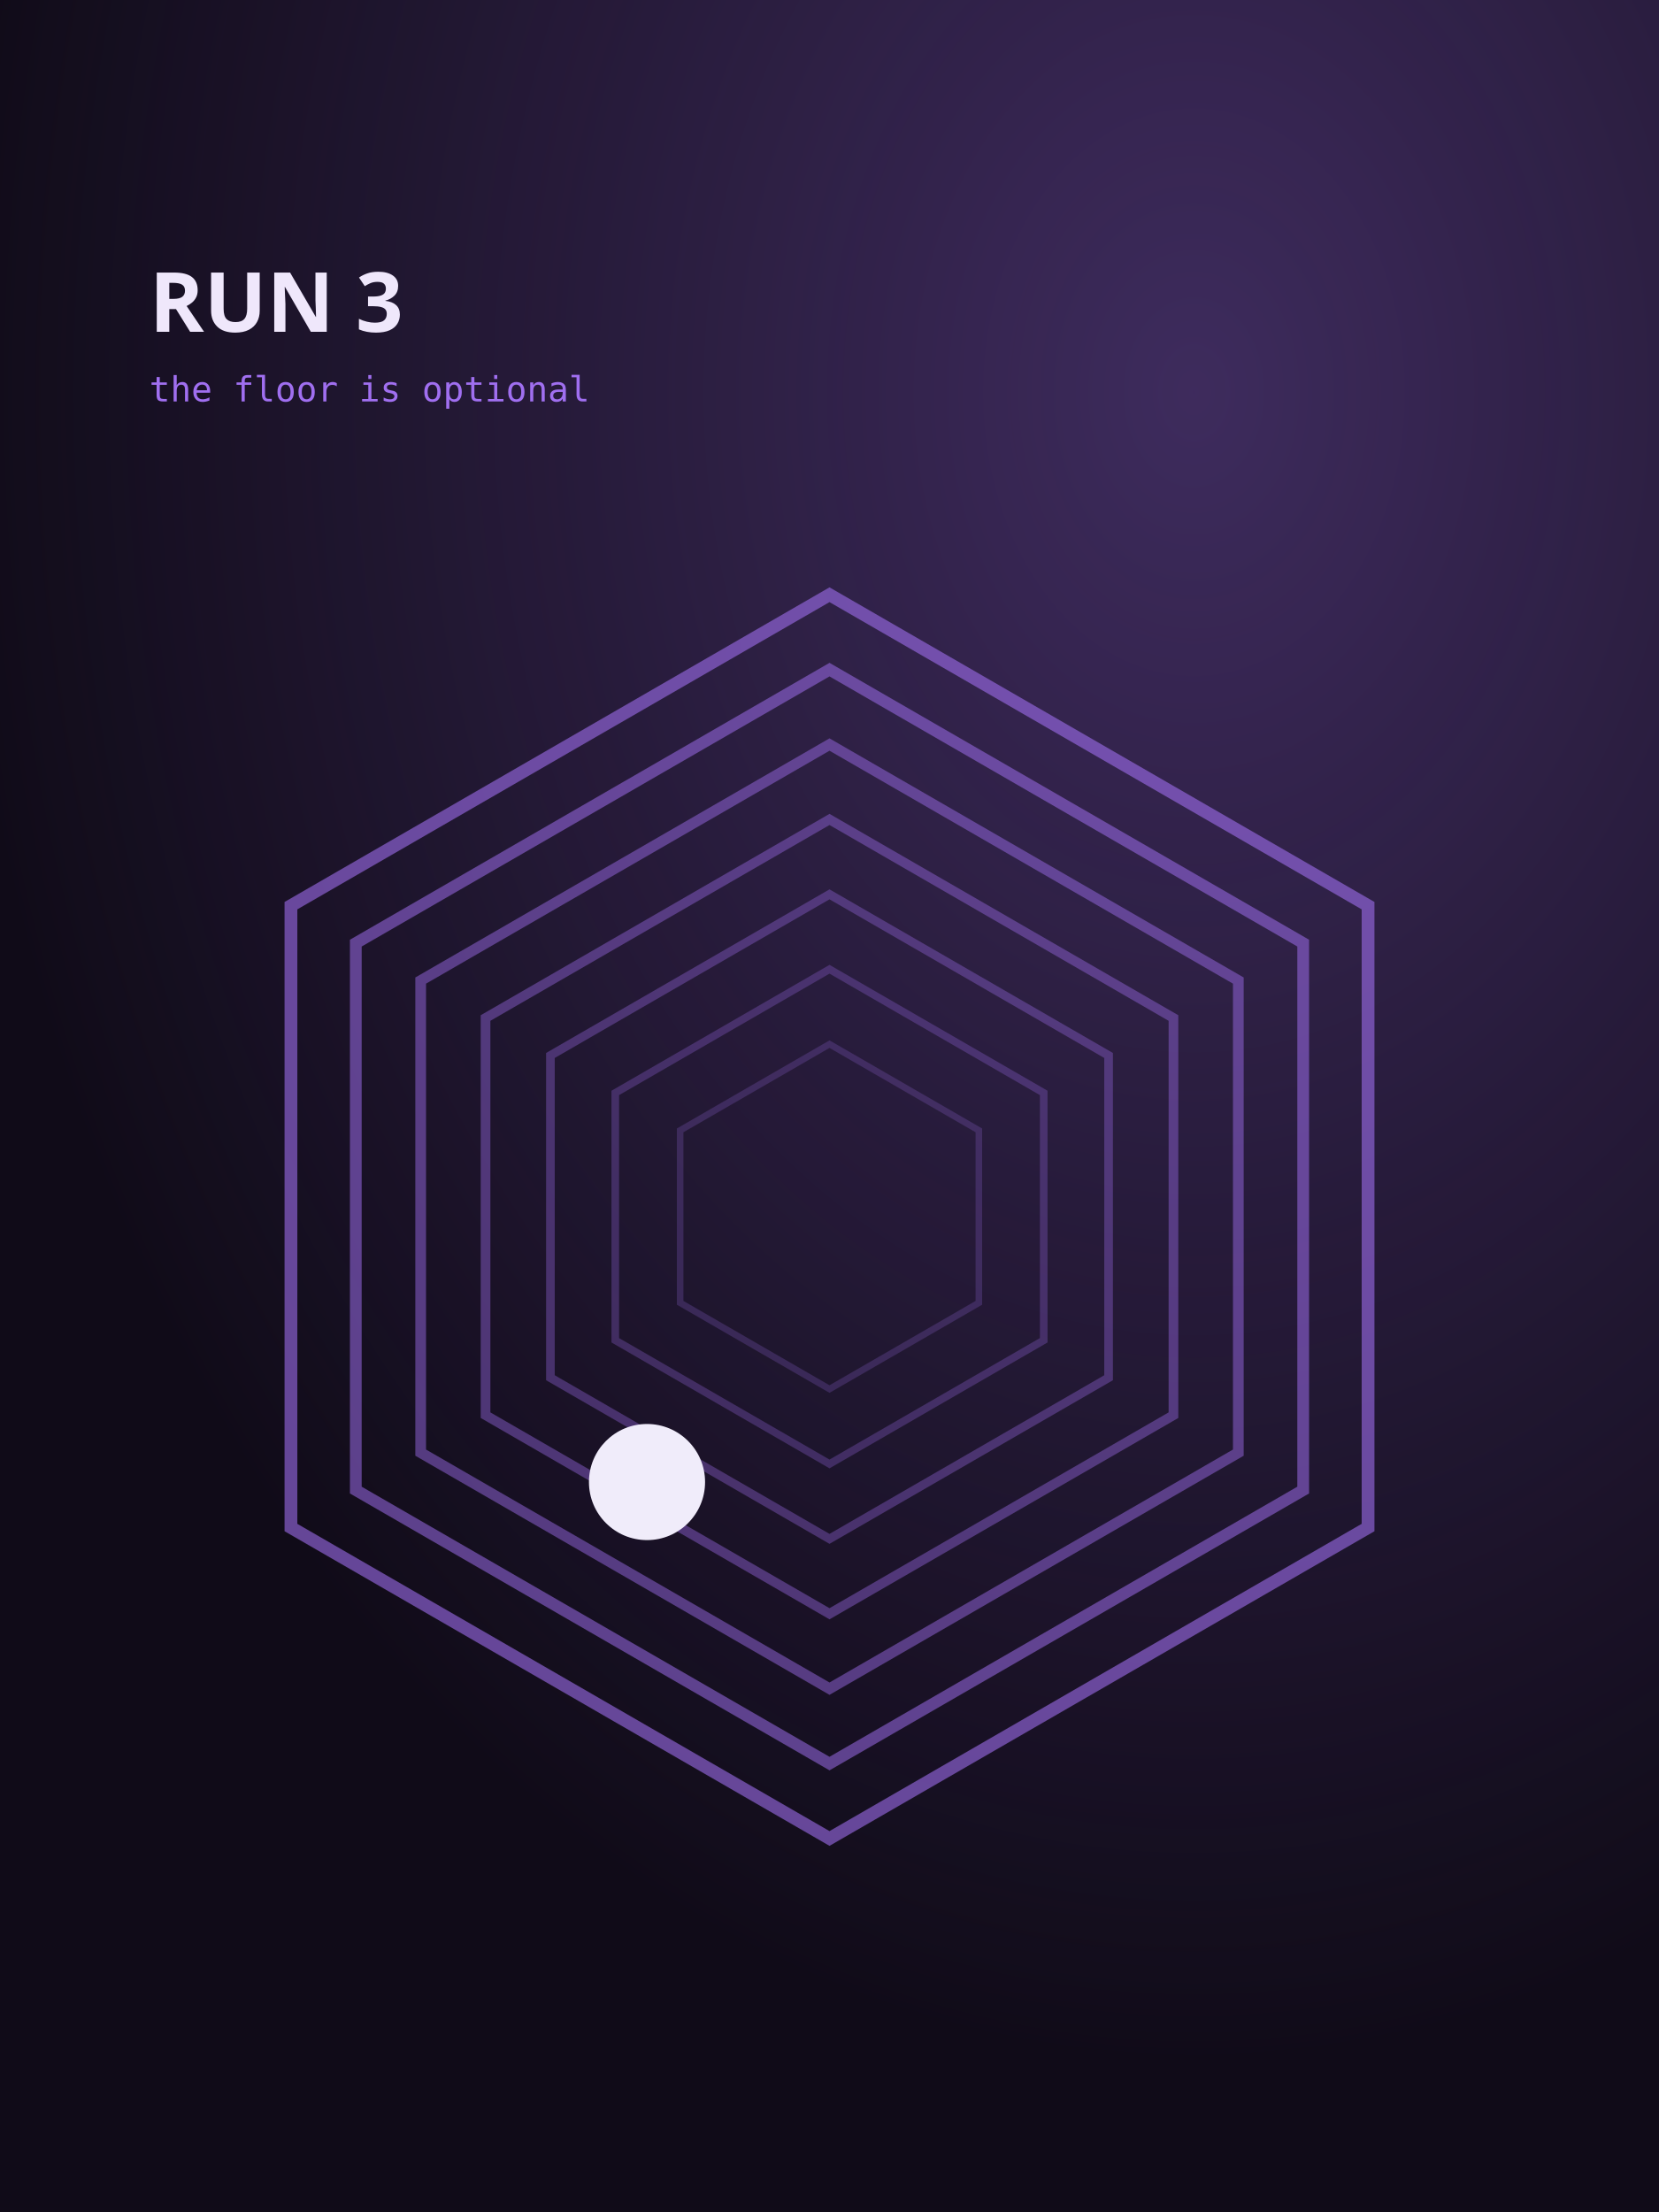
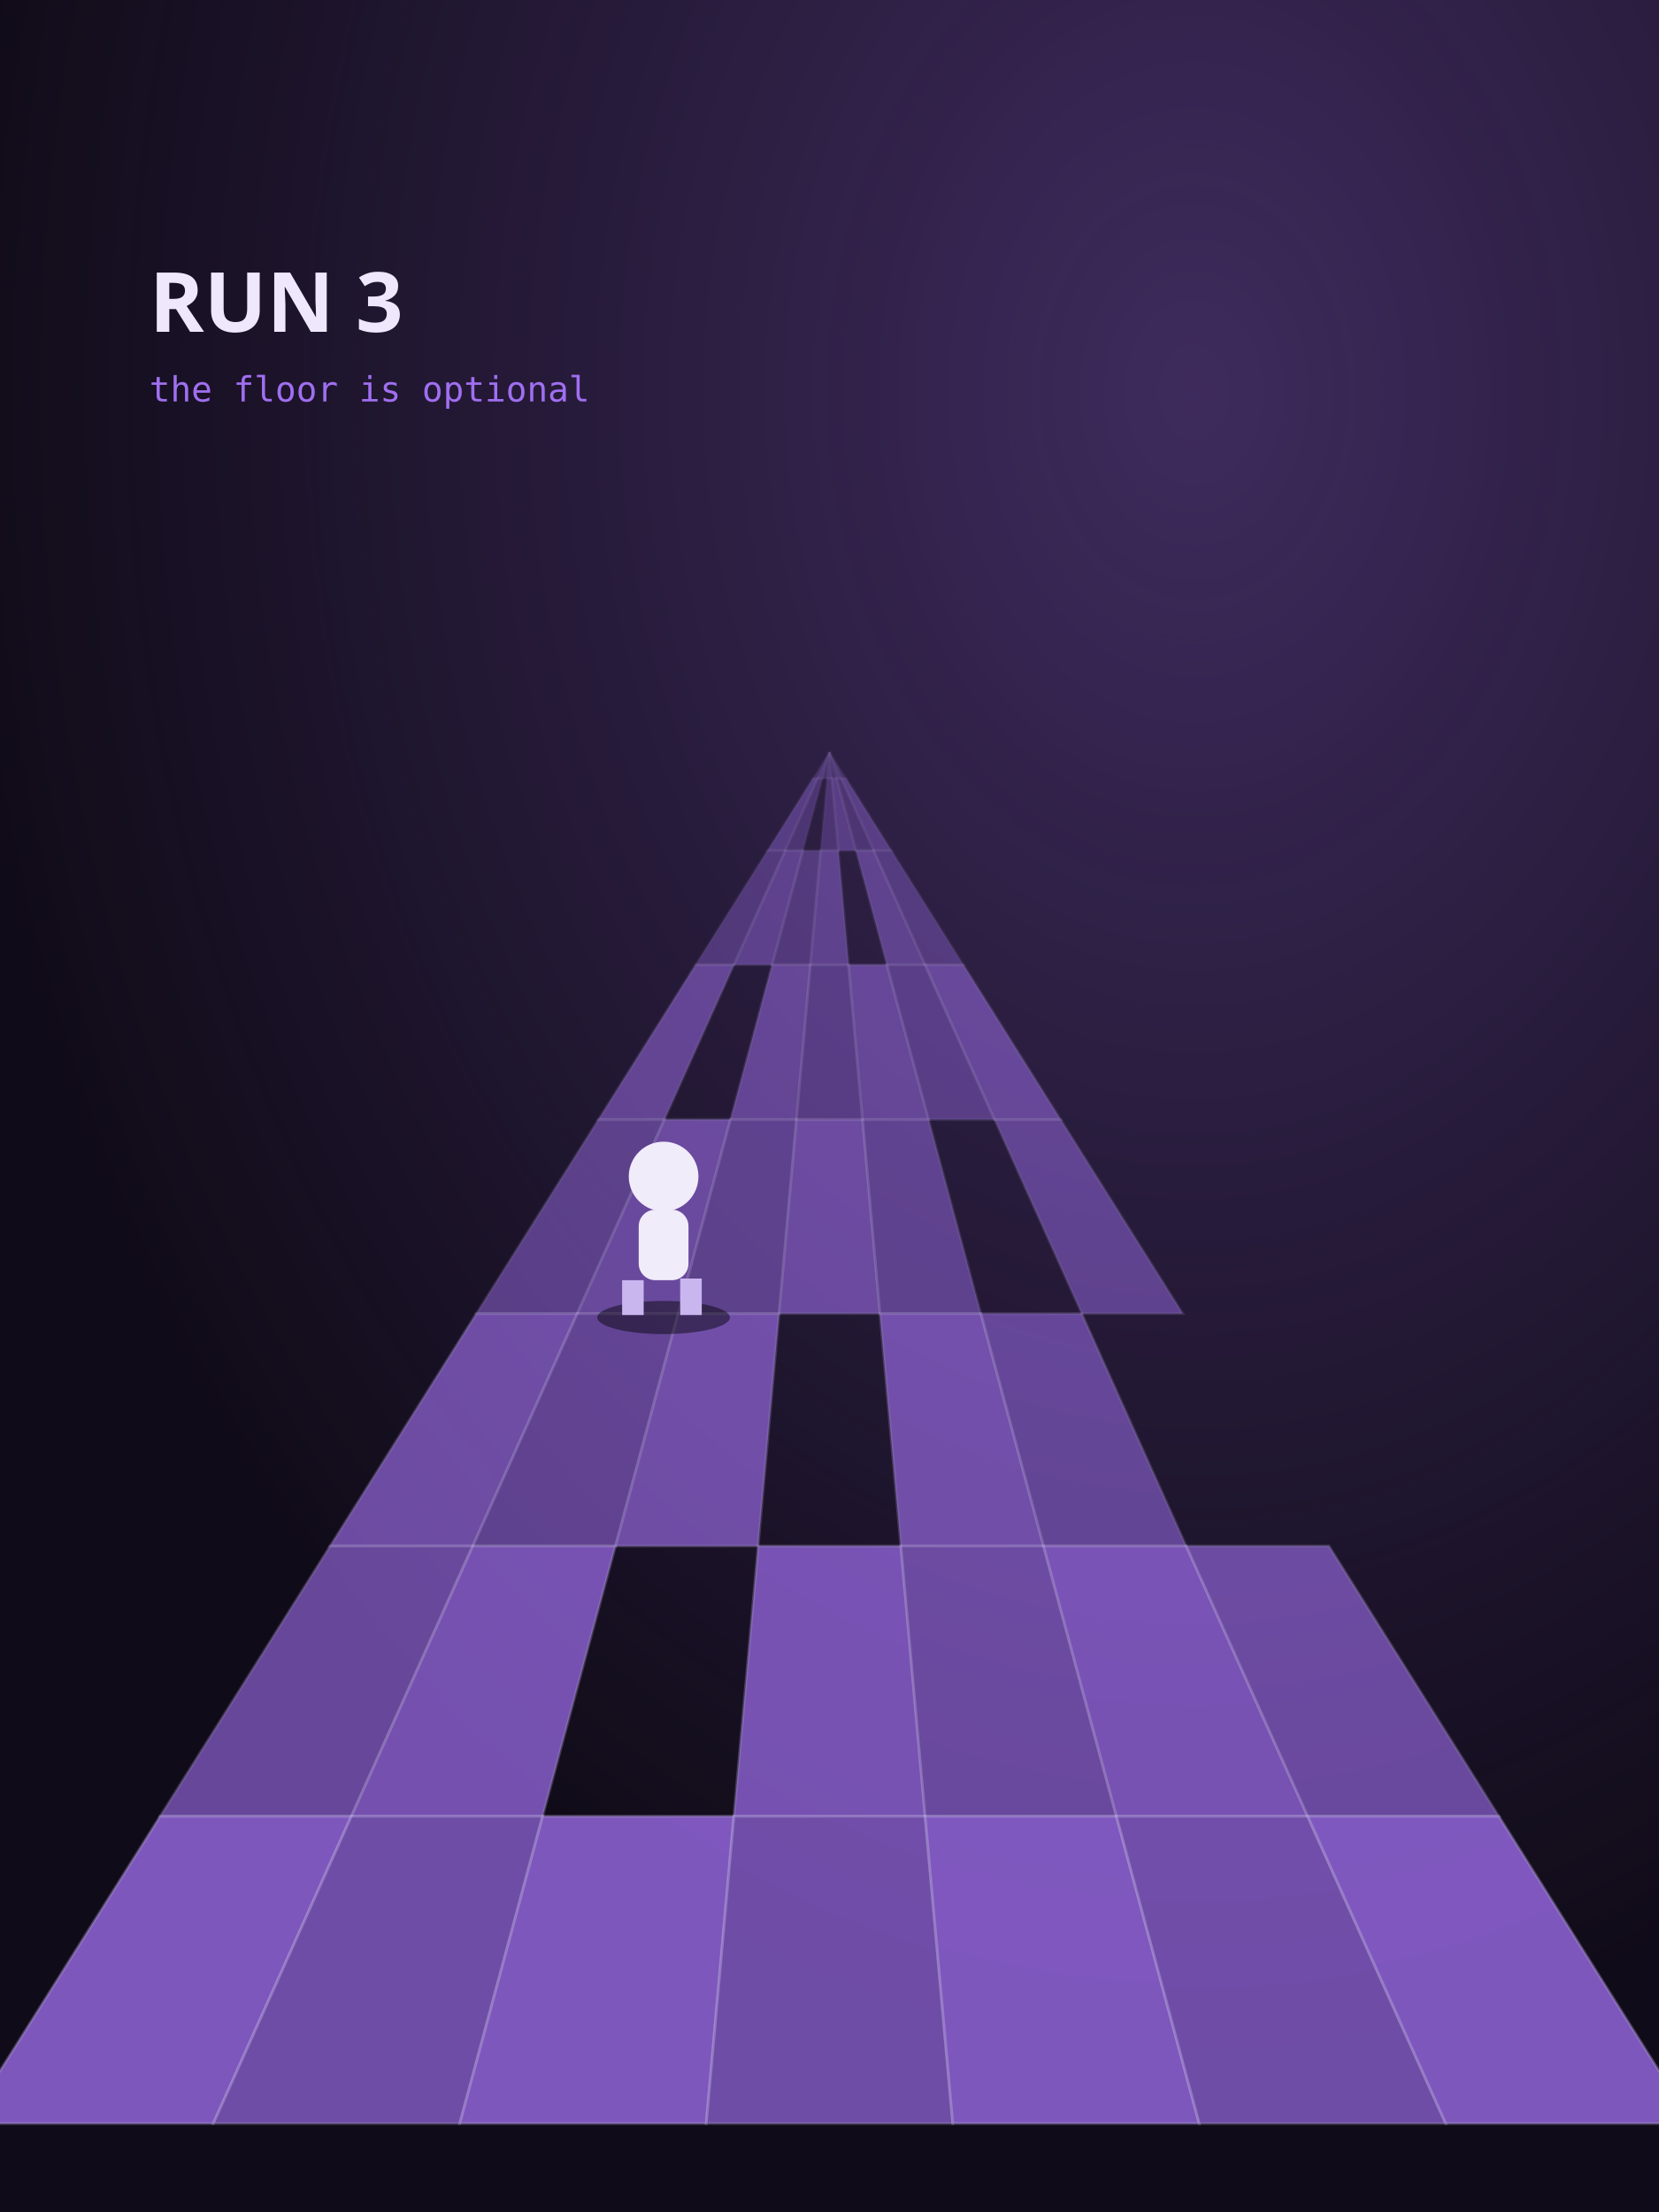
<svg xmlns="http://www.w3.org/2000/svg" viewBox="0 0 600 800" width="600" height="800">
  <rect width="600" height="800" fill="#100b18" />
  <radialGradient id="g" cx="72%" cy="18%" r="75%">
    <stop offset="0%" stop-color="#a06ff0" stop-opacity="0.32" />
    <stop offset="100%" stop-color="#a06ff0" stop-opacity="0" />
  </radialGradient>
  <rect width="600" height="800" fill="url(#g)" />
-   <polygon points="494.778,552.455 300,664.91 105.222,552.455 105.222,327.545 300,215.09 494.778,327.545" fill="none" stroke="#a06ff0" stroke-width="4.625" opacity="0.588" />
-   <polygon points="471.317,538.91 300,637.82 128.683,538.91 128.683,341.09 300,242.18 471.317,341.09" fill="none" stroke="#a06ff0" stroke-width="4.25" opacity="0.525" />
-   <polygon points="447.857,525.365 300,610.73 152.143,525.365 152.143,354.635 300,269.27 447.857,354.635" fill="none" stroke="#a06ff0" stroke-width="3.875" opacity="0.463" />
-   <polygon points="424.396,511.82 300,583.64 175.604,511.82 175.604,368.18 300,296.36 424.396,368.18" fill="none" stroke="#a06ff0" stroke-width="3.5" opacity="0.4" />
-   <polygon points="400.935,498.275 300,556.55 199.065,498.275 199.065,381.725 300,323.45 400.935,381.725" fill="none" stroke="#a06ff0" stroke-width="3.125" opacity="0.338" />
-   <polygon points="377.475,484.73 300,529.46 222.525,484.73 222.525,395.27 300,350.54 377.475,395.27" fill="none" stroke="#a06ff0" stroke-width="2.75" opacity="0.275" />
-   <polygon points="354.014,471.185 300,502.37 245.986,471.185 245.986,408.815 300,377.63 354.014,408.815" fill="none" stroke="#a06ff0" stroke-width="2.375" opacity="0.212" />
-   <circle cx="234" cy="536" r="21" fill="#f0ecfa" />
+   <polygon points="300,272 300,272 295.713,281.541 293.998,281.541" fill="#a06ff0" opacity="0.223" stroke="#d9c8ff" stroke-opacity="0.135" stroke-width="1" />
+   <polygon points="300,272 300,272 297.428,281.541 295.713,281.541" fill="#a06ff0" opacity="0.323" stroke="#d9c8ff" stroke-opacity="0.135" stroke-width="1" />
+   <polygon points="300,272 300,272 299.143,281.541 297.428,281.541" fill="#a06ff0" opacity="0.223" stroke="#d9c8ff" stroke-opacity="0.135" stroke-width="1" />
+   <polygon points="300,272 300,272 300.857,281.541 299.143,281.541" fill="#a06ff0" opacity="0.323" stroke="#d9c8ff" stroke-opacity="0.135" stroke-width="1" />
+   <polygon points="300,272 300,272 302.572,281.541 300.857,281.541" fill="#a06ff0" opacity="0.223" stroke="#d9c8ff" stroke-opacity="0.135" stroke-width="1" />
+   <polygon points="300,272 300,272 304.287,281.541 302.572,281.541" fill="#a06ff0" opacity="0.323" stroke="#d9c8ff" stroke-opacity="0.135" stroke-width="1" />
+   <polygon points="300,272 300,272 306.002,281.541 304.287,281.541" fill="#a06ff0" opacity="0.223" stroke="#d9c8ff" stroke-opacity="0.135" stroke-width="1" />
+   <polygon points="293.998,281.541 295.713,281.541 284,307.61 277.6,307.61" fill="#a06ff0" opacity="0.385" stroke="#d9c8ff" stroke-opacity="0.170" stroke-width="1" />
+   <polygon points="295.713,281.541 297.428,281.541 290.4,307.61 284,307.61" fill="#a06ff0" opacity="0.285" stroke="#d9c8ff" stroke-opacity="0.170" stroke-width="1" />
+   <polygon points="299.143,281.541 300.857,281.541 303.2,307.61 296.8,307.61" fill="#a06ff0" opacity="0.285" stroke="#d9c8ff" stroke-opacity="0.170" stroke-width="1" />
+   <polygon points="300.857,281.541 302.572,281.541 309.6,307.61 303.2,307.61" fill="#a06ff0" opacity="0.385" stroke="#d9c8ff" stroke-opacity="0.170" stroke-width="1" />
+   <polygon points="302.572,281.541 304.287,281.541 316,307.61 309.6,307.61" fill="#a06ff0" opacity="0.285" stroke="#d9c8ff" stroke-opacity="0.170" stroke-width="1" />
+   <polygon points="304.287,281.541 306.002,281.541 322.4,307.61 316,307.61" fill="#a06ff0" opacity="0.385" stroke="#d9c8ff" stroke-opacity="0.170" stroke-width="1" />
+   <polygon points="277.6,307.61 284,307.61 265.431,348.938 251.603,348.938" fill="#a06ff0" opacity="0.348" stroke="#d9c8ff" stroke-opacity="0.205" stroke-width="1" />
+   <polygon points="284,307.61 290.4,307.61 279.259,348.938 265.431,348.938" fill="#a06ff0" opacity="0.448" stroke="#d9c8ff" stroke-opacity="0.205" stroke-width="1" />
+   <polygon points="290.4,307.61 296.8,307.61 293.086,348.938 279.259,348.938" fill="#a06ff0" opacity="0.348" stroke="#d9c8ff" stroke-opacity="0.205" stroke-width="1" />
+   <polygon points="296.8,307.61 303.2,307.61 306.914,348.938 293.086,348.938" fill="#a06ff0" opacity="0.448" stroke="#d9c8ff" stroke-opacity="0.205" stroke-width="1" />
+   <polygon points="309.6,307.61 316,307.61 334.569,348.938 320.741,348.938" fill="#a06ff0" opacity="0.448" stroke="#d9c8ff" stroke-opacity="0.205" stroke-width="1" />
+   <polygon points="316,307.61 322.4,307.61 348.397,348.938 334.569,348.938" fill="#a06ff0" opacity="0.348" stroke="#d9c8ff" stroke-opacity="0.205" stroke-width="1" />
+   <polygon points="251.603,348.938 265.431,348.938 240.287,404.9 216.402,404.9" fill="#a06ff0" opacity="0.510" stroke="#d9c8ff" stroke-opacity="0.240" stroke-width="1" />
+   <polygon points="279.259,348.938 293.086,348.938 288.057,404.9 264.172,404.9" fill="#a06ff0" opacity="0.510" stroke="#d9c8ff" stroke-opacity="0.240" stroke-width="1" />
+   <polygon points="293.086,348.938 306.914,348.938 311.943,404.9 288.057,404.9" fill="#a06ff0" opacity="0.410" stroke="#d9c8ff" stroke-opacity="0.240" stroke-width="1" />
+   <polygon points="306.914,348.938 320.741,348.938 335.828,404.9 311.943,404.9" fill="#a06ff0" opacity="0.510" stroke="#d9c8ff" stroke-opacity="0.240" stroke-width="1" />
+   <polygon points="320.741,348.938 334.569,348.938 359.713,404.9 335.828,404.9" fill="#a06ff0" opacity="0.410" stroke="#d9c8ff" stroke-opacity="0.240" stroke-width="1" />
+   <polygon points="334.569,348.938 348.397,348.938 383.598,404.9 359.713,404.9" fill="#a06ff0" opacity="0.510" stroke="#d9c8ff" stroke-opacity="0.240" stroke-width="1" />
+   <polygon points="216.402,404.9 240.287,404.9 208.757,475.074 172.26,475.074" fill="#a06ff0" opacity="0.473" stroke="#d9c8ff" stroke-opacity="0.275" stroke-width="1" />
+   <polygon points="240.287,404.9 264.172,404.9 245.254,475.074 208.757,475.074" fill="#a06ff0" opacity="0.573" stroke="#d9c8ff" stroke-opacity="0.275" stroke-width="1" />
+   <polygon points="264.172,404.9 288.057,404.9 281.751,475.074 245.254,475.074" fill="#a06ff0" opacity="0.473" stroke="#d9c8ff" stroke-opacity="0.275" stroke-width="1" />
+   <polygon points="288.057,404.9 311.943,404.9 318.249,475.074 281.751,475.074" fill="#a06ff0" opacity="0.573" stroke="#d9c8ff" stroke-opacity="0.275" stroke-width="1" />
+   <polygon points="311.943,404.9 335.828,404.9 354.746,475.074 318.249,475.074" fill="#a06ff0" opacity="0.473" stroke="#d9c8ff" stroke-opacity="0.275" stroke-width="1" />
+   <polygon points="359.713,404.9 383.598,404.9 427.74,475.074 391.243,475.074" fill="#a06ff0" opacity="0.473" stroke="#d9c8ff" stroke-opacity="0.275" stroke-width="1" />
+   <polygon points="172.26,475.074 208.757,475.074 170.984,559.143 119.378,559.143" fill="#a06ff0" opacity="0.635" stroke="#d9c8ff" stroke-opacity="0.310" stroke-width="1" />
+   <polygon points="208.757,475.074 245.254,475.074 222.591,559.143 170.984,559.143" fill="#a06ff0" opacity="0.535" stroke="#d9c8ff" stroke-opacity="0.310" stroke-width="1" />
+   <polygon points="245.254,475.074 281.751,475.074 274.197,559.143 222.591,559.143" fill="#a06ff0" opacity="0.635" stroke="#d9c8ff" stroke-opacity="0.310" stroke-width="1" />
+   <polygon points="318.249,475.074 354.746,475.074 377.409,559.143 325.803,559.143" fill="#a06ff0" opacity="0.635" stroke="#d9c8ff" stroke-opacity="0.310" stroke-width="1" />
+   <polygon points="354.746,475.074 391.243,475.074 429.016,559.143 377.409,559.143" fill="#a06ff0" opacity="0.535" stroke="#d9c8ff" stroke-opacity="0.310" stroke-width="1" />
+   <polygon points="119.378,559.143 170.984,559.143 127.081,656.855 57.914,656.855" fill="#a06ff0" opacity="0.598" stroke="#d9c8ff" stroke-opacity="0.345" stroke-width="1" />
+   <polygon points="170.984,559.143 222.591,559.143 196.249,656.855 127.081,656.855" fill="#a06ff0" opacity="0.698" stroke="#d9c8ff" stroke-opacity="0.345" stroke-width="1" />
+   <polygon points="274.197,559.143 325.803,559.143 334.584,656.855 265.416,656.855" fill="#a06ff0" opacity="0.698" stroke="#d9c8ff" stroke-opacity="0.345" stroke-width="1" />
+   <polygon points="325.803,559.143 377.409,559.143 403.751,656.855 334.584,656.855" fill="#a06ff0" opacity="0.598" stroke="#d9c8ff" stroke-opacity="0.345" stroke-width="1" />
+   <polygon points="377.409,559.143 429.016,559.143 472.919,656.855 403.751,656.855" fill="#a06ff0" opacity="0.698" stroke="#d9c8ff" stroke-opacity="0.345" stroke-width="1" />
+   <polygon points="429.016,559.143 480.622,559.143 542.086,656.855 472.919,656.855" fill="#a06ff0" opacity="0.598" stroke="#d9c8ff" stroke-opacity="0.345" stroke-width="1" />
+   <polygon points="57.914,656.855 127.081,656.855 77.143,768 -12,768" fill="#a06ff0" opacity="0.760" stroke="#d9c8ff" stroke-opacity="0.380" stroke-width="1" />
+   <polygon points="127.081,656.855 196.249,656.855 166.286,768 77.143,768" fill="#a06ff0" opacity="0.660" stroke="#d9c8ff" stroke-opacity="0.380" stroke-width="1" />
+   <polygon points="196.249,656.855 265.416,656.855 255.429,768 166.286,768" fill="#a06ff0" opacity="0.760" stroke="#d9c8ff" stroke-opacity="0.380" stroke-width="1" />
+   <polygon points="265.416,656.855 334.584,656.855 344.571,768 255.429,768" fill="#a06ff0" opacity="0.660" stroke="#d9c8ff" stroke-opacity="0.380" stroke-width="1" />
+   <polygon points="334.584,656.855 403.751,656.855 433.714,768 344.571,768" fill="#a06ff0" opacity="0.760" stroke="#d9c8ff" stroke-opacity="0.380" stroke-width="1" />
+   <polygon points="403.751,656.855 472.919,656.855 522.857,768 433.714,768" fill="#a06ff0" opacity="0.660" stroke="#d9c8ff" stroke-opacity="0.380" stroke-width="1" />
+   <polygon points="472.919,656.855 542.086,656.855 612,768 522.857,768" fill="#a06ff0" opacity="0.760" stroke="#d9c8ff" stroke-opacity="0.380" stroke-width="1" />
+   <ellipse cx="240" cy="476.498" rx="24" ry="6" fill="#000" opacity="0.45" />
+   <circle cx="240" cy="425.498" r="12.6" fill="#f0ecfa" />
+   <rect x="231" y="437.498" width="18" height="25.5" rx="6" fill="#f0ecfa" />
+   <rect x="225" y="462.998" width="7.8" height="12.6" fill="#c9b6ef" />
+   <rect x="246" y="462.398" width="7.8" height="13.2" fill="#c9b6ef" />
  <text x="54" y="120" font-family="Archivo, Arial Narrow, sans-serif" font-weight="800" font-size="30" fill="#efe7fb">RUN 3</text>
  <text x="54" y="145.2" font-family="IBM Plex Mono, ui-monospace, monospace" font-size="12.6" fill="#a06ff0">the floor is optional</text>
</svg>
